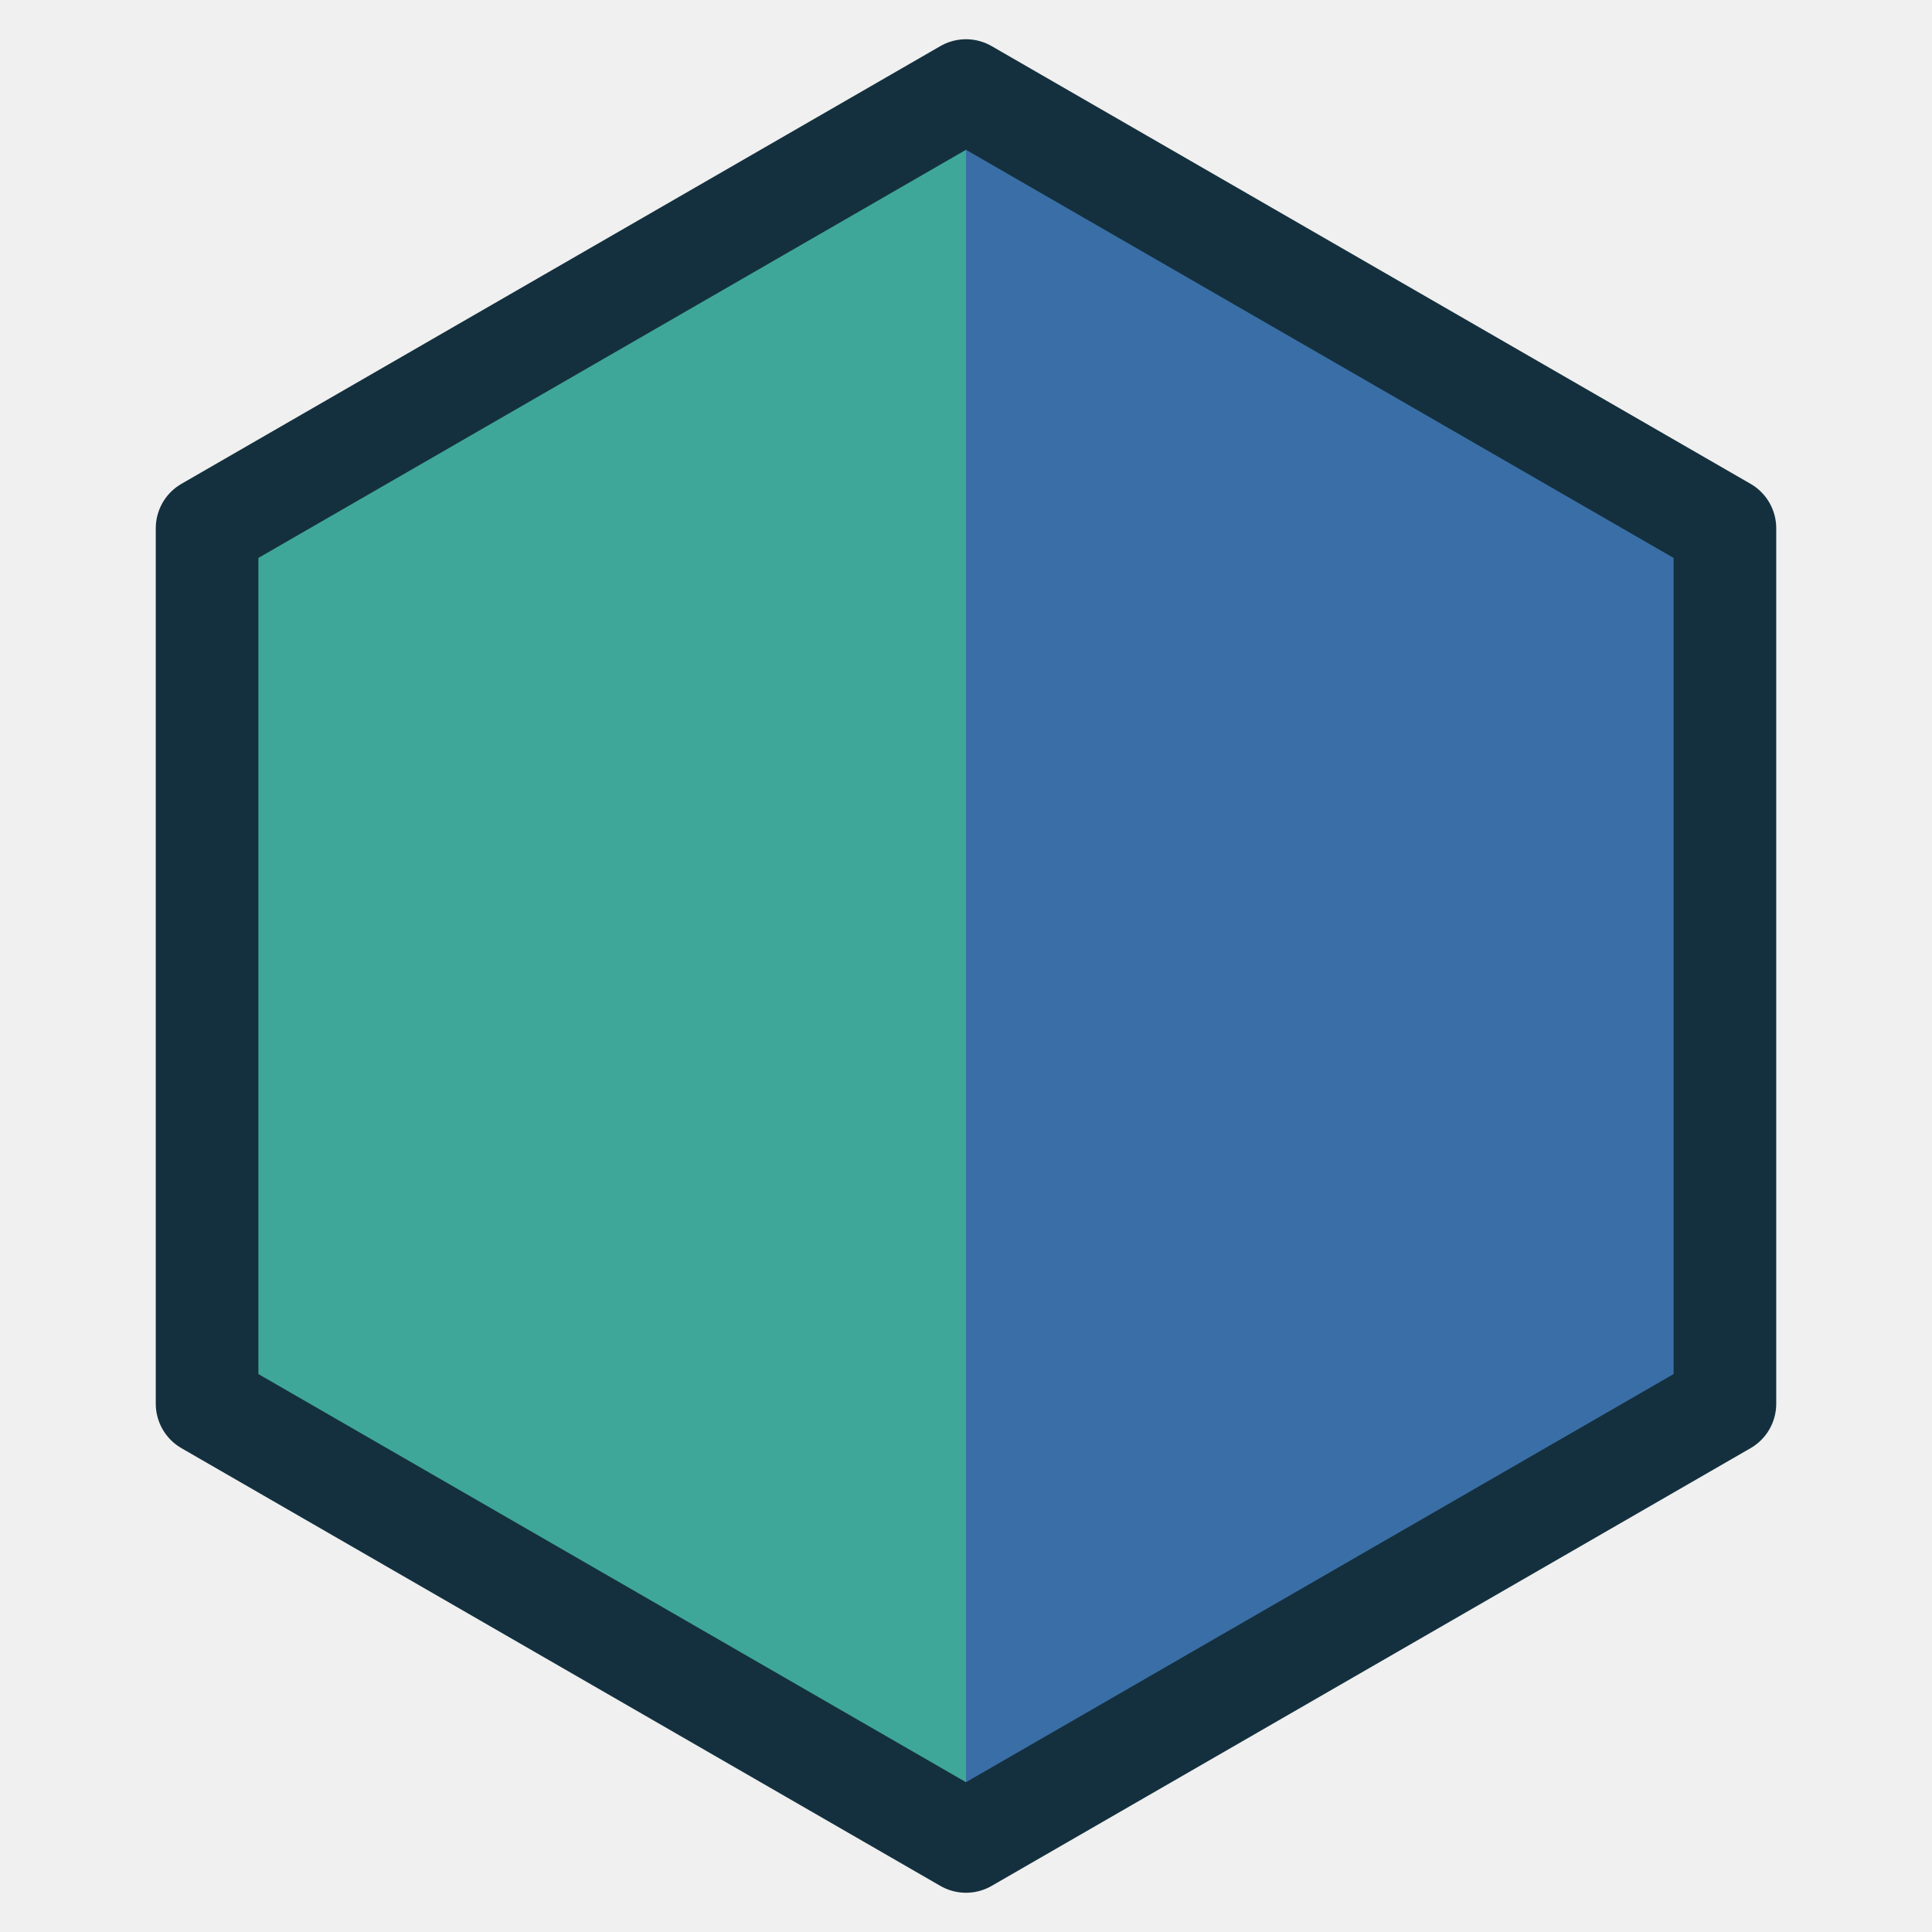
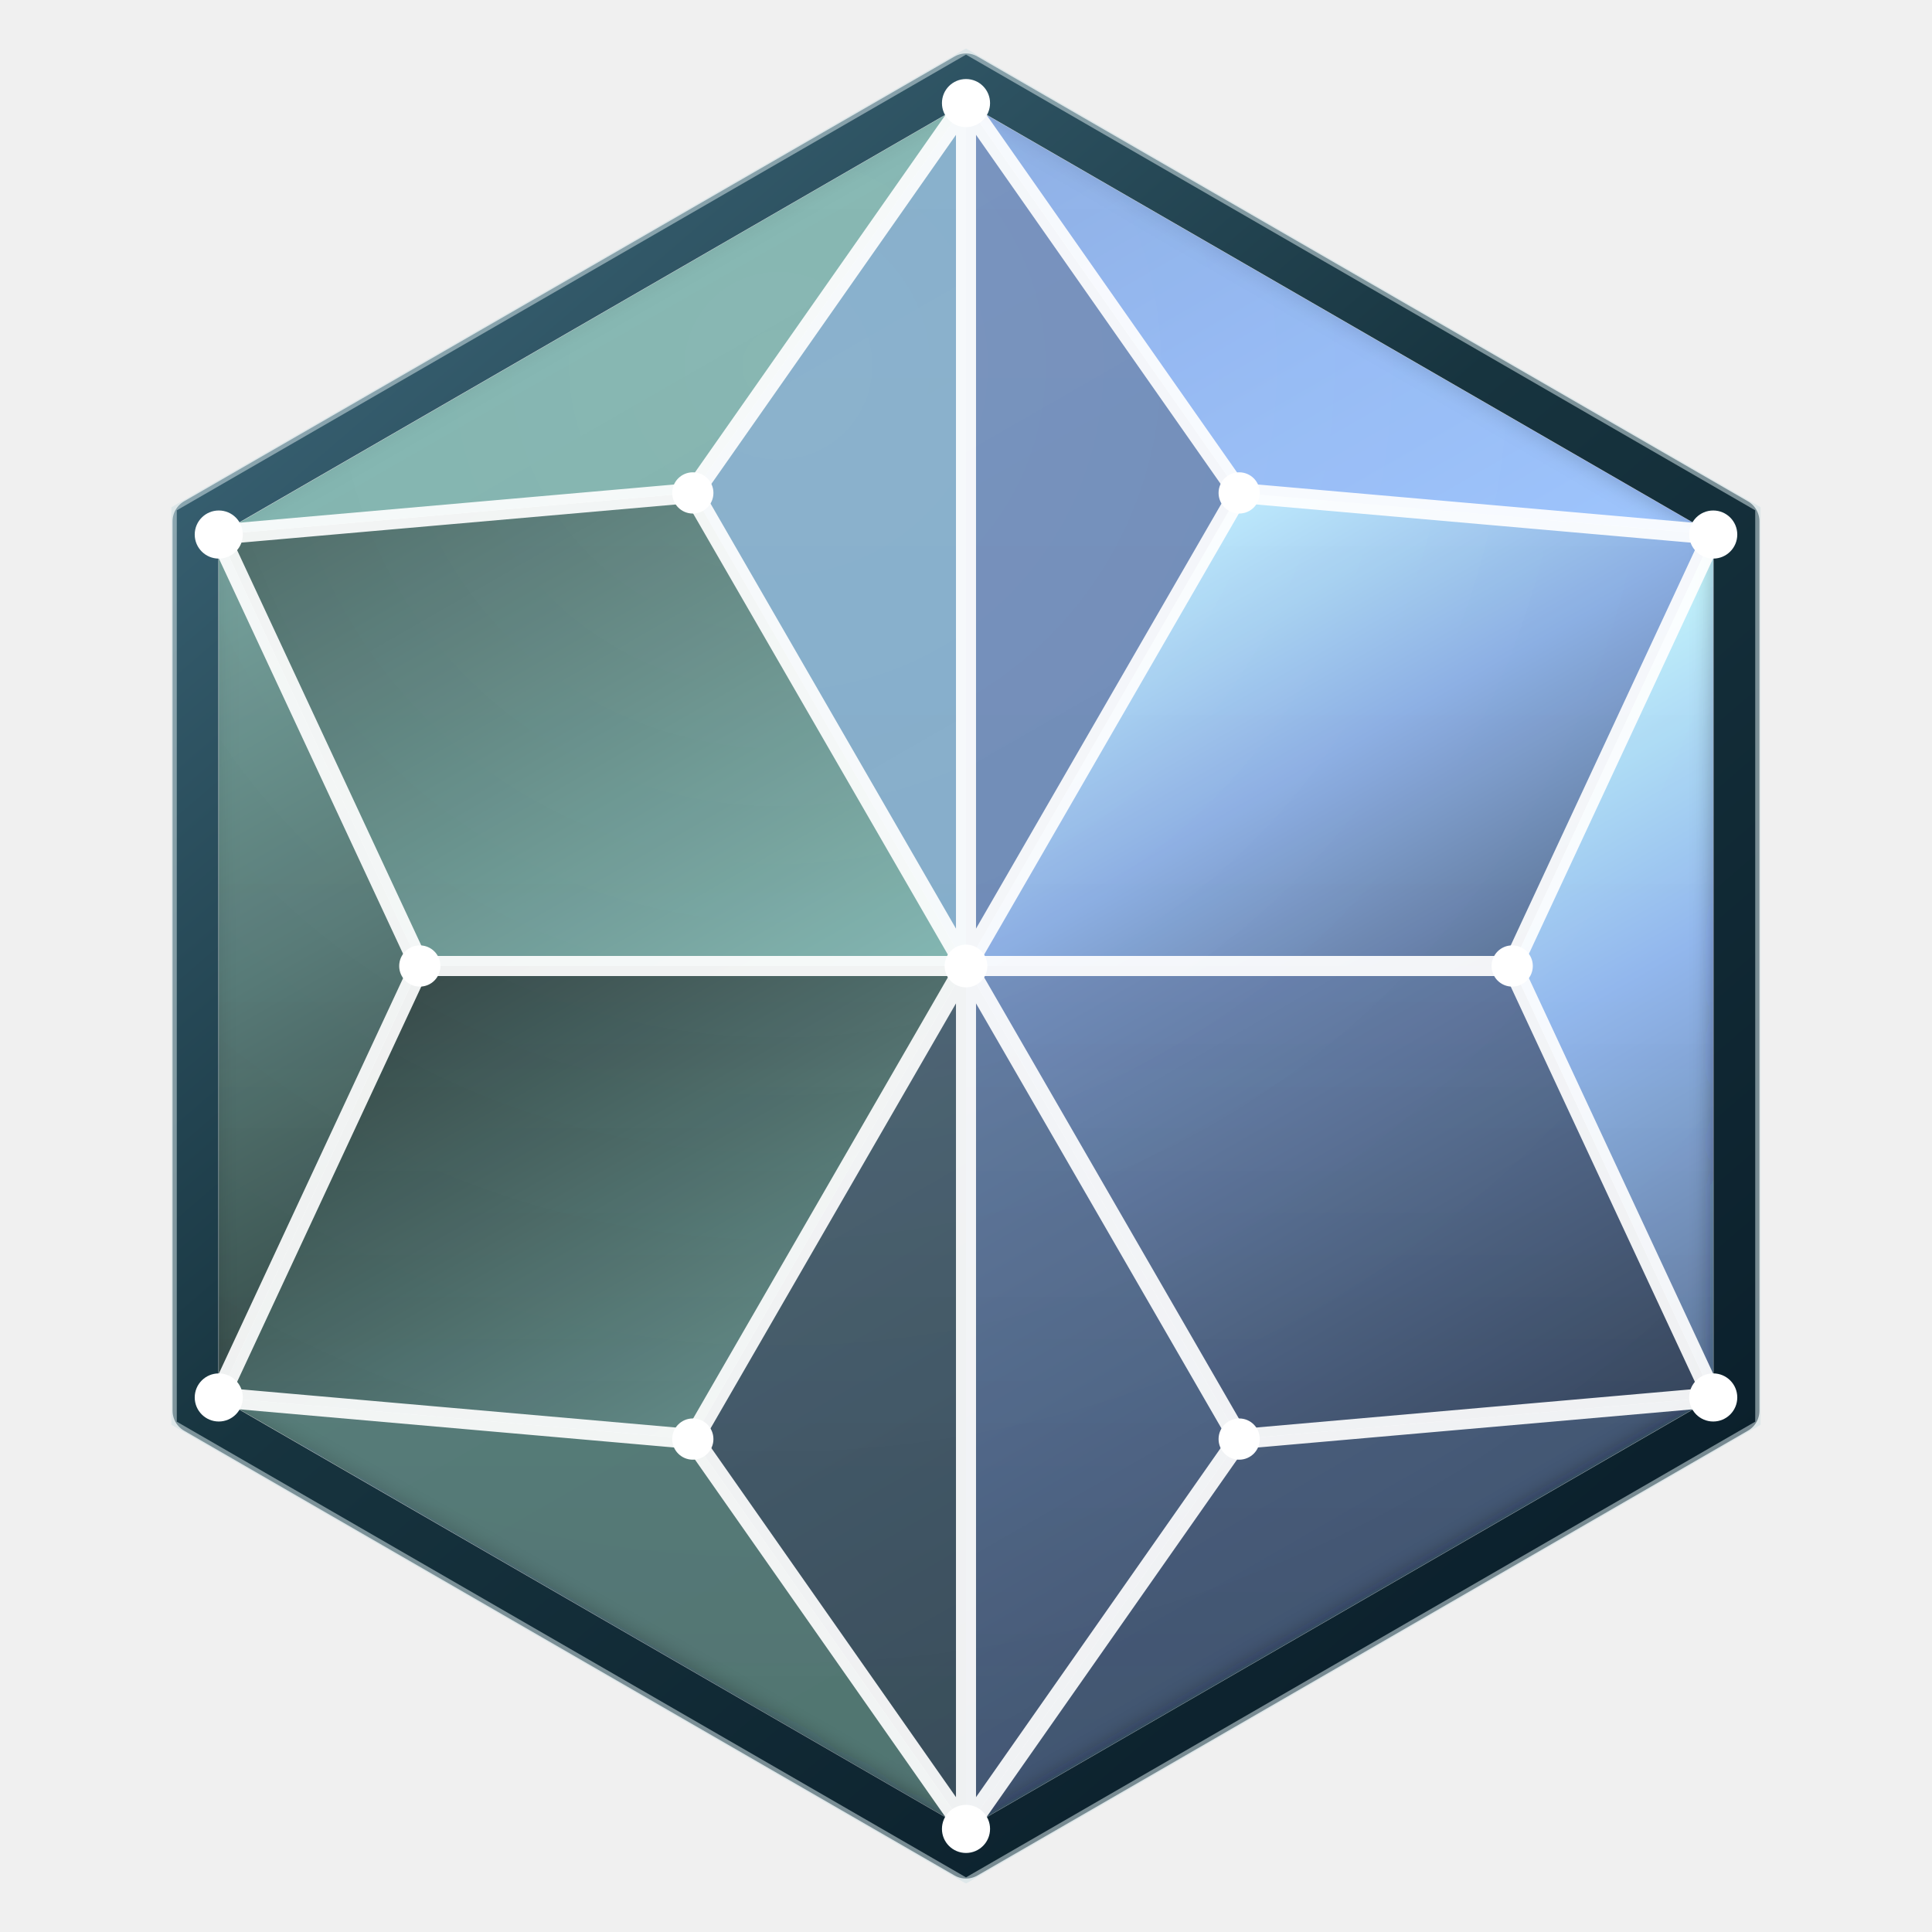
- <svg xmlns="http://www.w3.org/2000/svg" viewBox="0 0 64 64" width="64" height="64">
-   <polygon points="32.0,3.0 6.86,17.5 6.86,46.5 32.0,61.0" fill="#3FA79A" />
-   <polygon points="32.0,3.0 57.14,17.5 57.14,46.5 32.0,61.0" fill="#3A6EA6" />
-   <polygon points="32.0,3.0 57.14,17.5 57.14,46.5 32.0,61.0 6.86,46.5 6.86,17.5" fill="none" stroke="#14303E" stroke-width="3.4" stroke-linejoin="round" />
+ <svg xmlns="http://www.w3.org/2000/svg" viewBox="-5.06 -5.06 10.12 10.12" width="64" height="64">
+   <defs>
+     <linearGradient id="f0" gradientUnits="userSpaceOnUse" x1="0.715" y1="1.245" x2="-0.72" y2="-1.253">
+       <stop offset="0" stop-color="#5C7498" />
+       <stop offset="0.5" stop-color="#8CB0E6" />
+       <stop offset="1" stop-color="#BCECFF" />
+     </linearGradient>
+     <linearGradient id="f1" gradientUnits="userSpaceOnUse" x1="0" y1="0" x2="-1.966" y2="-3.421">
+       <stop offset="0" stop-color="#6E8BB8" />
+       <stop offset="0.455" stop-color="#6F8CB9" />
+       <stop offset="1" stop-color="#718EBC" />
+     </linearGradient>
+     <linearGradient id="f2" gradientUnits="userSpaceOnUse" x1="0" y1="0" x2="-1.966" y2="-3.421">
+       <stop offset="0" stop-color="#84AECC" />
+       <stop offset="0.577" stop-color="#83ADCB" />
+       <stop offset="1" stop-color="#82ACC9" />
+     </linearGradient>
+     <linearGradient id="f3" gradientUnits="userSpaceOnUse" x1="0" y1="0" x2="-1.962" y2="-3.413">
+       <stop offset="0" stop-color="#83B9B3" />
+       <stop offset="0.516" stop-color="#648E89" />
+       <stop offset="1" stop-color="#496764" />
+     </linearGradient>
+     <linearGradient id="f4" gradientUnits="userSpaceOnUse" x1="0.72" y1="1.253" x2="-0.715" y2="-1.245">
+       <stop offset="0" stop-color="#66908C" />
+       <stop offset="0.5" stop-color="#4C6B68" />
+       <stop offset="1" stop-color="#324745" />
+     </linearGradient>
+     <linearGradient id="f5" gradientUnits="userSpaceOnUse" x1="1.966" y1="3.421" x2="0" y2="0">
+       <stop offset="0" stop-color="#4A5D7B" />
+       <stop offset="0.423" stop-color="#546B8D" />
+       <stop offset="1" stop-color="#637DA5" />
+     </linearGradient>
+     <linearGradient id="f6" gradientUnits="userSpaceOnUse" x1="1.966" y1="3.421" x2="0" y2="0">
+       <stop offset="0" stop-color="#3E5260" />
+       <stop offset="0.545" stop-color="#455B6A" />
+       <stop offset="1" stop-color="#4A6272" />
+     </linearGradient>
+     <linearGradient id="f7" gradientUnits="userSpaceOnUse" x1="1.962" y1="3.413" x2="0" y2="0">
+       <stop offset="0" stop-color="#39485F" />
+       <stop offset="0.484" stop-color="#566C90" />
+       <stop offset="1" stop-color="#7391C1" />
+     </linearGradient>
+     <linearGradient id="f8" gradientUnits="userSpaceOnUse" x1="-0.004" y1="-0.008" x2="-1.966" y2="-3.421">
+       <stop offset="0" stop-color="#9EC7FF" />
+       <stop offset="0.455" stop-color="#94BAF6" />
+       <stop offset="1" stop-color="#87AAE1" />
+     </linearGradient>
+     <linearGradient id="f9" gradientUnits="userSpaceOnUse" x1="-1.436" y1="-2.498" x2="-1.966" y2="-3.421">
+       <stop offset="0" stop-color="#7EB1AC" />
+       <stop offset="0.664" stop-color="#80B3AE" />
+       <stop offset="1" stop-color="#80B4AF" />
+     </linearGradient>
+     <linearGradient id="f10" gradientUnits="userSpaceOnUse" x1="0.004" y1="0.008" x2="-1.962" y2="-3.413">
+       <stop offset="0" stop-color="#39504D" />
+       <stop offset="0.455" stop-color="#567975" />
+       <stop offset="1" stop-color="#73A29D" />
+     </linearGradient>
+     <linearGradient id="f11" gradientUnits="userSpaceOnUse" x1="1.966" y1="3.421" x2="0.004" y2="0.008">
+       <stop offset="0" stop-color="#597E79" />
+       <stop offset="0.545" stop-color="#5A807C" />
+       <stop offset="1" stop-color="#5B827D" />
+     </linearGradient>
+     <linearGradient id="f12" gradientUnits="userSpaceOnUse" x1="1.966" y1="3.421" x2="1.436" y2="2.498">
+       <stop offset="0" stop-color="#485C79" />
+       <stop offset="0.336" stop-color="#495D7B" />
+       <stop offset="1" stop-color="#4C607F" />
+     </linearGradient>
+     <linearGradient id="f13" gradientUnits="userSpaceOnUse" x1="1.962" y1="3.413" x2="-0.004" y2="-0.008">
+       <stop offset="0" stop-color="#627B9F" />
+       <stop offset="0.545" stop-color="#94BAF1" />
+       <stop offset="1" stop-color="#C6FAFF" />
+     </linearGradient>
+     <clipPath id="cf">
+       <polygon points="4.036,-2.33 0,-4.66 -4.036,-2.33 -4.036,2.33 0,4.66 4.036,2.33" />
+     </clipPath>
+     <linearGradient id="rim" gradientUnits="userSpaceOnUse" x1="-3.6" y1="-3.9" x2="3.2" y2="4.0">
+       <stop offset="0" stop-color="#3C6678" />
+       <stop offset="0.45" stop-color="#17343F" />
+       <stop offset="1" stop-color="#0A1E2A" />
+     </linearGradient>
+     <radialGradient id="spec" cx="0.40" cy="0.18" r="0.72">
+       <stop offset="0" stop-color="#FFFFFF" stop-opacity="0.075" />
+       <stop offset="0.6" stop-color="#FFFFFF" stop-opacity="0.02" />
+       <stop offset="1" stop-color="#FFFFFF" stop-opacity="0" />
+     </radialGradient>
+     <linearGradient id="vig" gradientUnits="userSpaceOnUse" x1="0" y1="-4.4" x2="0" y2="4.6">
+       <stop offset="0" stop-color="#02121C" stop-opacity="0" />
+       <stop offset="0.5" stop-color="#02121C" stop-opacity="0.02" />
+       <stop offset="1" stop-color="#02121C" stop-opacity="0.10" />
+     </linearGradient>
+     <linearGradient id="ish" gradientUnits="userSpaceOnUse" x1="-3.2" y1="-3.8" x2="3.2" y2="3.8">
+       <stop offset="0" stop-color="#08202D" stop-opacity="0.05" />
+       <stop offset="0.45" stop-color="#08202D" stop-opacity="0.20" />
+       <stop offset="1" stop-color="#061A26" stop-opacity="0.62" />
+     </linearGradient>
+     <filter id="ishblur" x="-20%" y="-20%" width="140%" height="140%">
+       <feGaussianBlur stdDeviation="0.062" />
+     </filter>
+   </defs>
+   <g clip-path="url(#cf)">
+     <polygon points="0,0 2.861,0 3.914,-2.26 1.431,-2.478" fill="url(#f0)" />
+     <polygon points="0,0 1.431,-2.478 0,-4.52 0,-4.52" fill="url(#f1)" />
+     <polygon points="0,0 0,-4.52 -1.431,-2.478" fill="url(#f2)" />
+     <polygon points="0,0 -1.431,-2.478 -3.914,-2.26 -2.861,0" fill="url(#f3)" />
+     <polygon points="0,0 -2.861,0 -3.914,2.26 -1.431,2.478" fill="url(#f4)" />
+     <polygon points="0,0 0,4.52 1.431,2.478" fill="url(#f5)" />
+     <polygon points="0,0 -1.431,2.478 0,4.52 0,4.52" fill="url(#f6)" />
+     <polygon points="0,0 1.431,2.478 3.914,2.26 2.861,0" fill="url(#f7)" />
+     <polygon points="3.914,-2.26 0,-4.52 1.431,-2.478" fill="url(#f8)" />
+     <polygon points="0,-4.52 -3.914,-2.26 -1.431,-2.478" fill="url(#f9)" />
+     <polygon points="-3.914,-2.26 -3.914,2.26 -2.861,0" fill="url(#f10)" />
+     <polygon points="-3.914,2.26 0,4.52 -1.431,2.478" fill="url(#f11)" />
+     <polygon points="0,4.52 3.914,2.26 1.431,2.478" fill="url(#f12)" />
+     <polygon points="3.914,2.26 3.914,-2.26 2.861,0" fill="url(#f13)" />
+   </g>
+   <g clip-path="url(#cf)">
+     <rect x="-5.0" y="-5.0" width="10.0" height="10.0" fill="url(#spec)" />
+     <rect x="-5.0" y="-5.0" width="10.0" height="10.0" fill="url(#vig)" />
+     <polygon points="4.036,-2.33 0,-4.66 -4.036,-2.33 -4.036,2.33 0,4.66 4.036,2.33" fill="none" stroke="url(#ish)" stroke-width="0.22" filter="url(#ishblur)" />
+   </g>
+   <g clip-path="url(#cf)" stroke="#FFFFFF" stroke-width="0.105" stroke-linecap="round" opacity="0.92">
+     <line x1="3.914" y1="-2.26" x2="2.861" y2="0" />
+     <line x1="3.914" y1="-2.26" x2="1.431" y2="-2.478" />
+     <line x1="0" y1="-4.52" x2="1.431" y2="-2.478" />
+     <line x1="0" y1="-4.52" x2="-1.431" y2="-2.478" />
+     <line x1="-3.914" y1="-2.26" x2="-1.431" y2="-2.478" />
+     <line x1="-3.914" y1="-2.26" x2="-2.861" y2="0" />
+     <line x1="-3.914" y1="2.26" x2="-2.861" y2="0" />
+     <line x1="-3.914" y1="2.26" x2="-1.431" y2="2.478" />
+     <line x1="0" y1="4.52" x2="-1.431" y2="2.478" />
+     <line x1="0" y1="4.52" x2="1.431" y2="2.478" />
+     <line x1="3.914" y1="2.26" x2="1.431" y2="2.478" />
+     <line x1="3.914" y1="2.26" x2="2.861" y2="0" />
+     <line x1="0" y1="0" x2="2.861" y2="0" />
+     <line x1="0" y1="0" x2="1.431" y2="-2.478" />
+     <line x1="0" y1="0" x2="-1.431" y2="-2.478" />
+     <line x1="0" y1="0" x2="-2.861" y2="0" />
+     <line x1="0" y1="0" x2="-1.431" y2="2.478" />
+     <line x1="0" y1="0" x2="1.431" y2="2.478" />
+     <line x1="0" y1="-4.52" x2="0" y2="4.52" />
+   </g>
+   <polygon points="4.036,-2.33 0,-4.66 -4.036,-2.33 -4.036,2.33 0,4.66 4.036,2.33" fill="none" stroke="url(#rim)" stroke-width="0.24" stroke-linejoin="round" />
+   <polygon points="4.148,-2.395 0,-4.79 -4.148,-2.395 -4.148,2.395 0,4.79 4.148,2.395" fill="none" stroke="#CFE0E4" stroke-width="0.028" opacity="0.55" />
+   <g fill="#FFFFFF">
+     <circle cx="3.914" cy="-2.26" r="0.126" />
+     <circle cx="0" cy="-4.52" r="0.126" />
+     <circle cx="-3.914" cy="-2.26" r="0.126" />
+     <circle cx="-3.914" cy="2.26" r="0.126" />
+     <circle cx="0" cy="4.52" r="0.126" />
+     <circle cx="3.914" cy="2.26" r="0.126" />
+     <circle cx="2.861" cy="0" r="0.108" />
+     <circle cx="1.431" cy="-2.478" r="0.108" />
+     <circle cx="-1.431" cy="-2.478" r="0.108" />
+     <circle cx="-2.861" cy="0" r="0.108" />
+     <circle cx="-1.431" cy="2.478" r="0.108" />
+     <circle cx="1.431" cy="2.478" r="0.108" />
+     <circle cx="0" cy="0" r="0.112" />
+   </g>
</svg>
